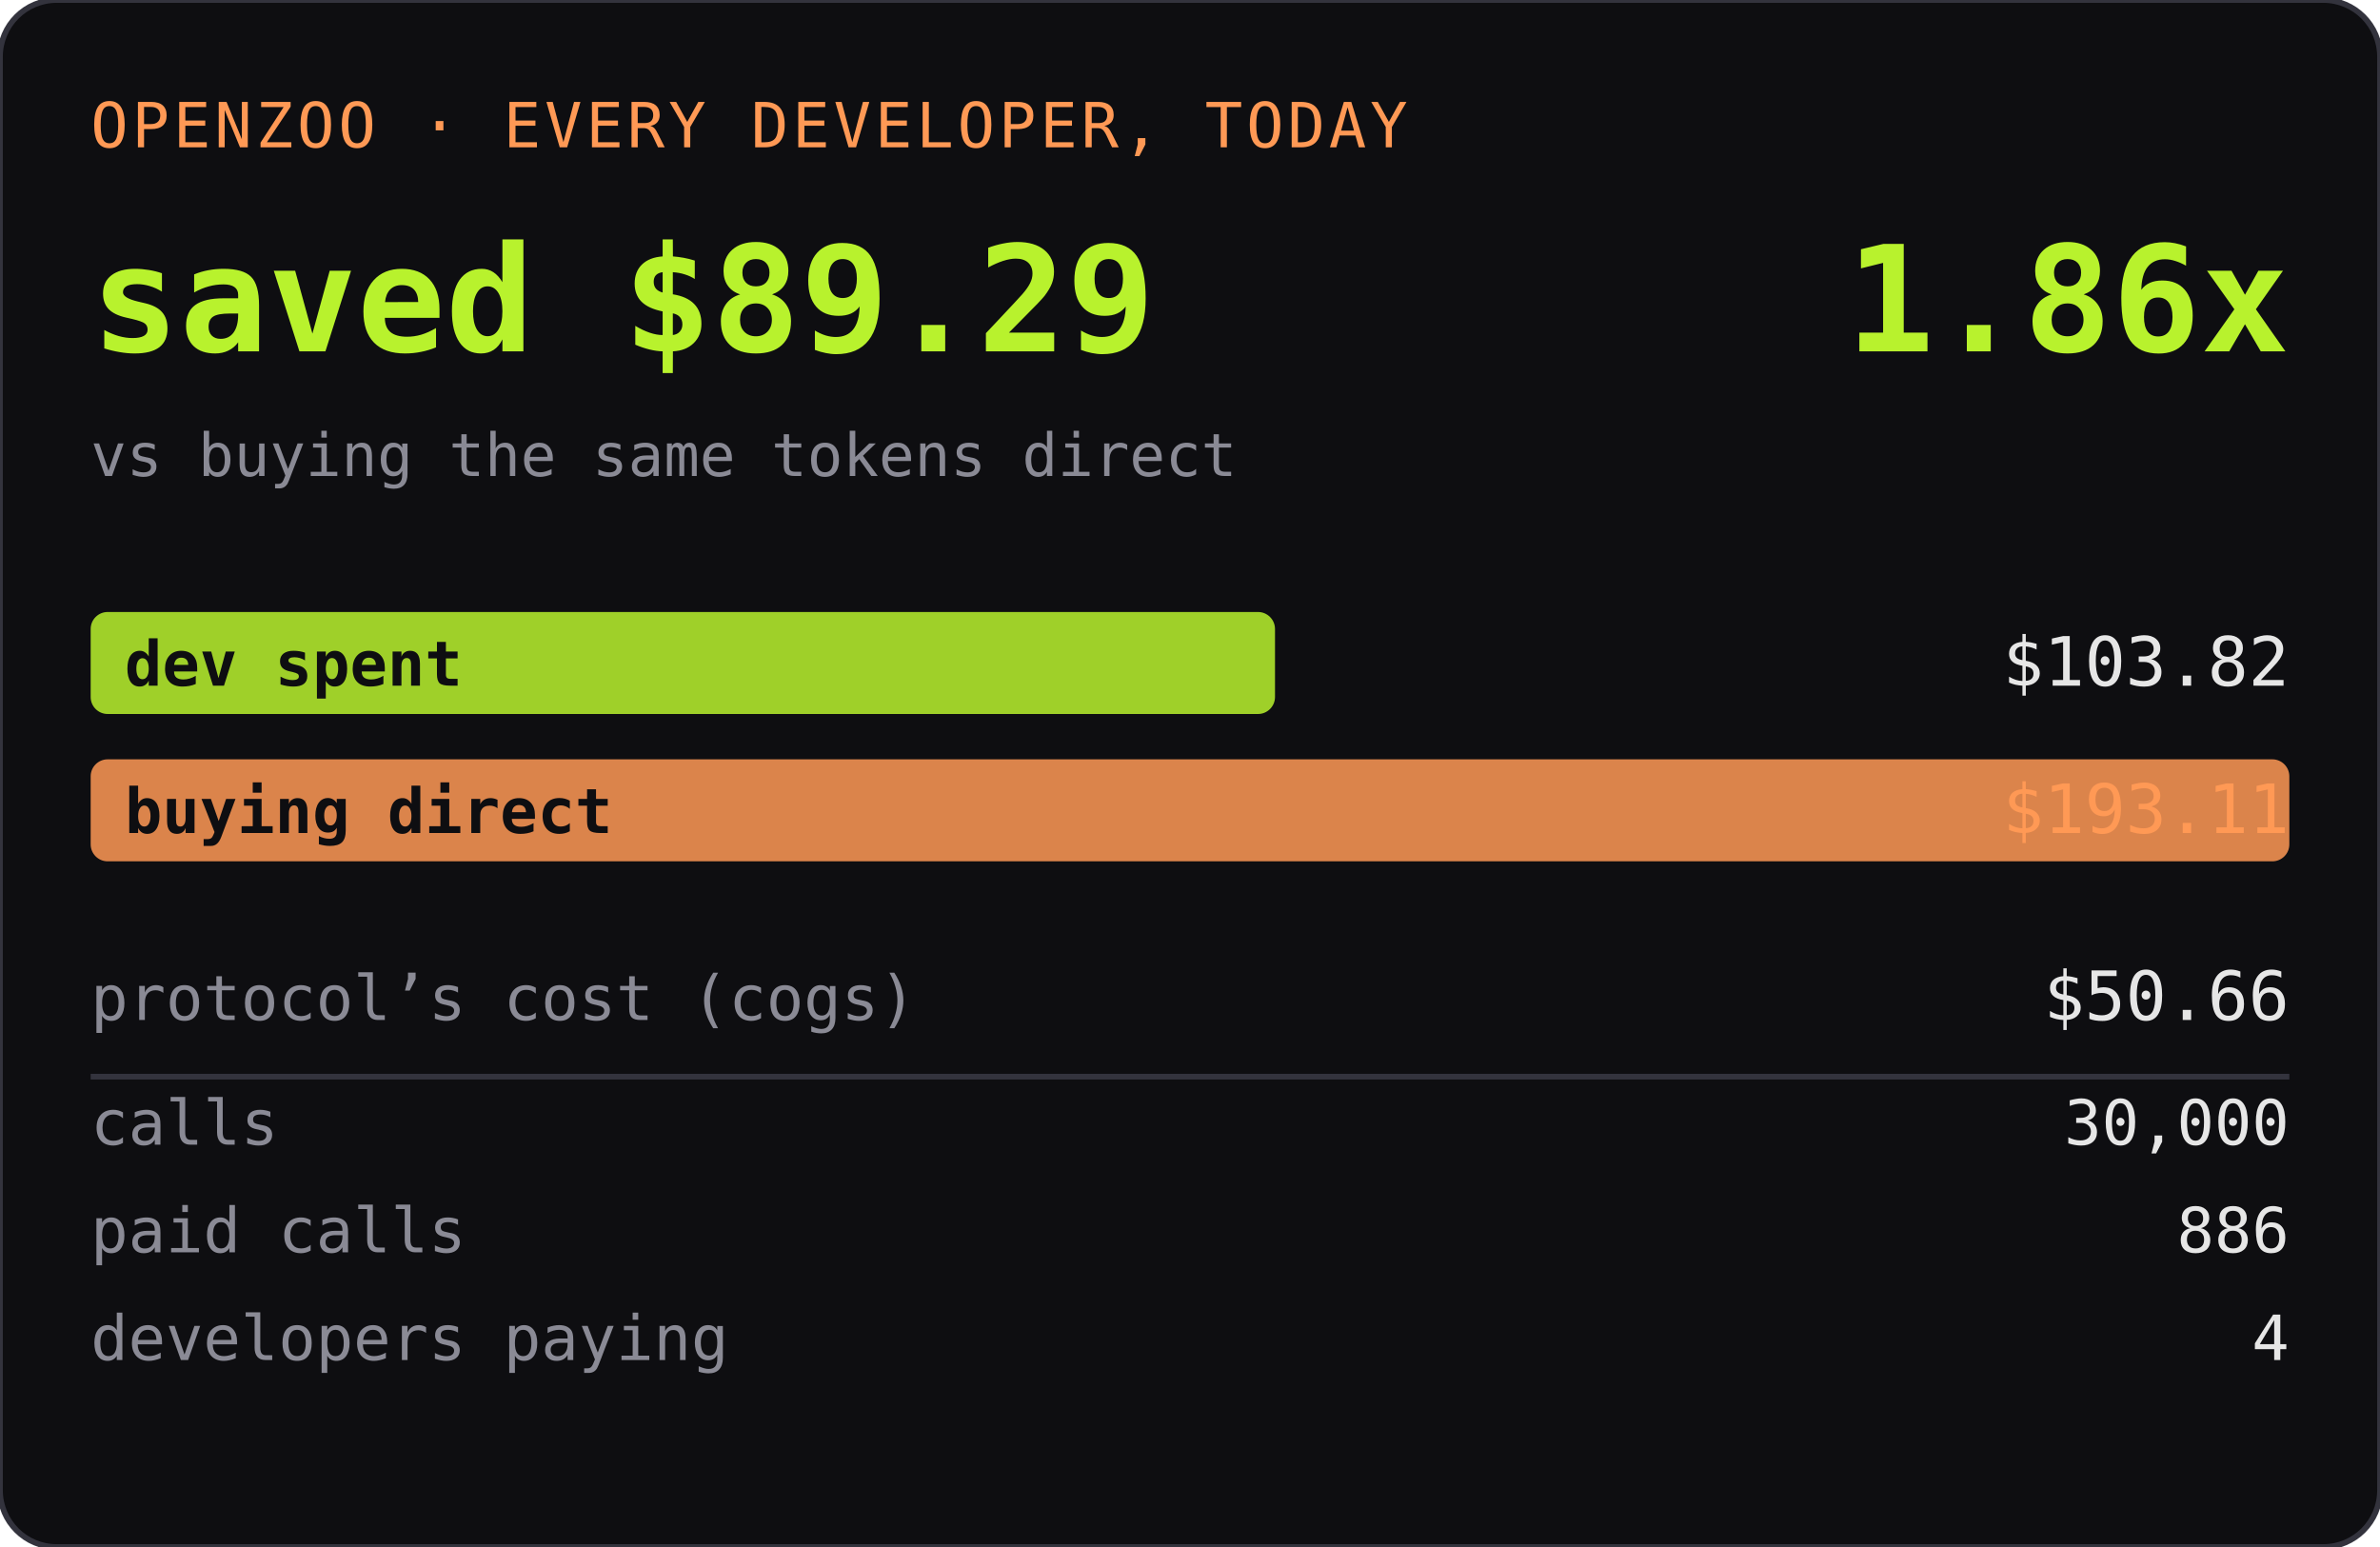
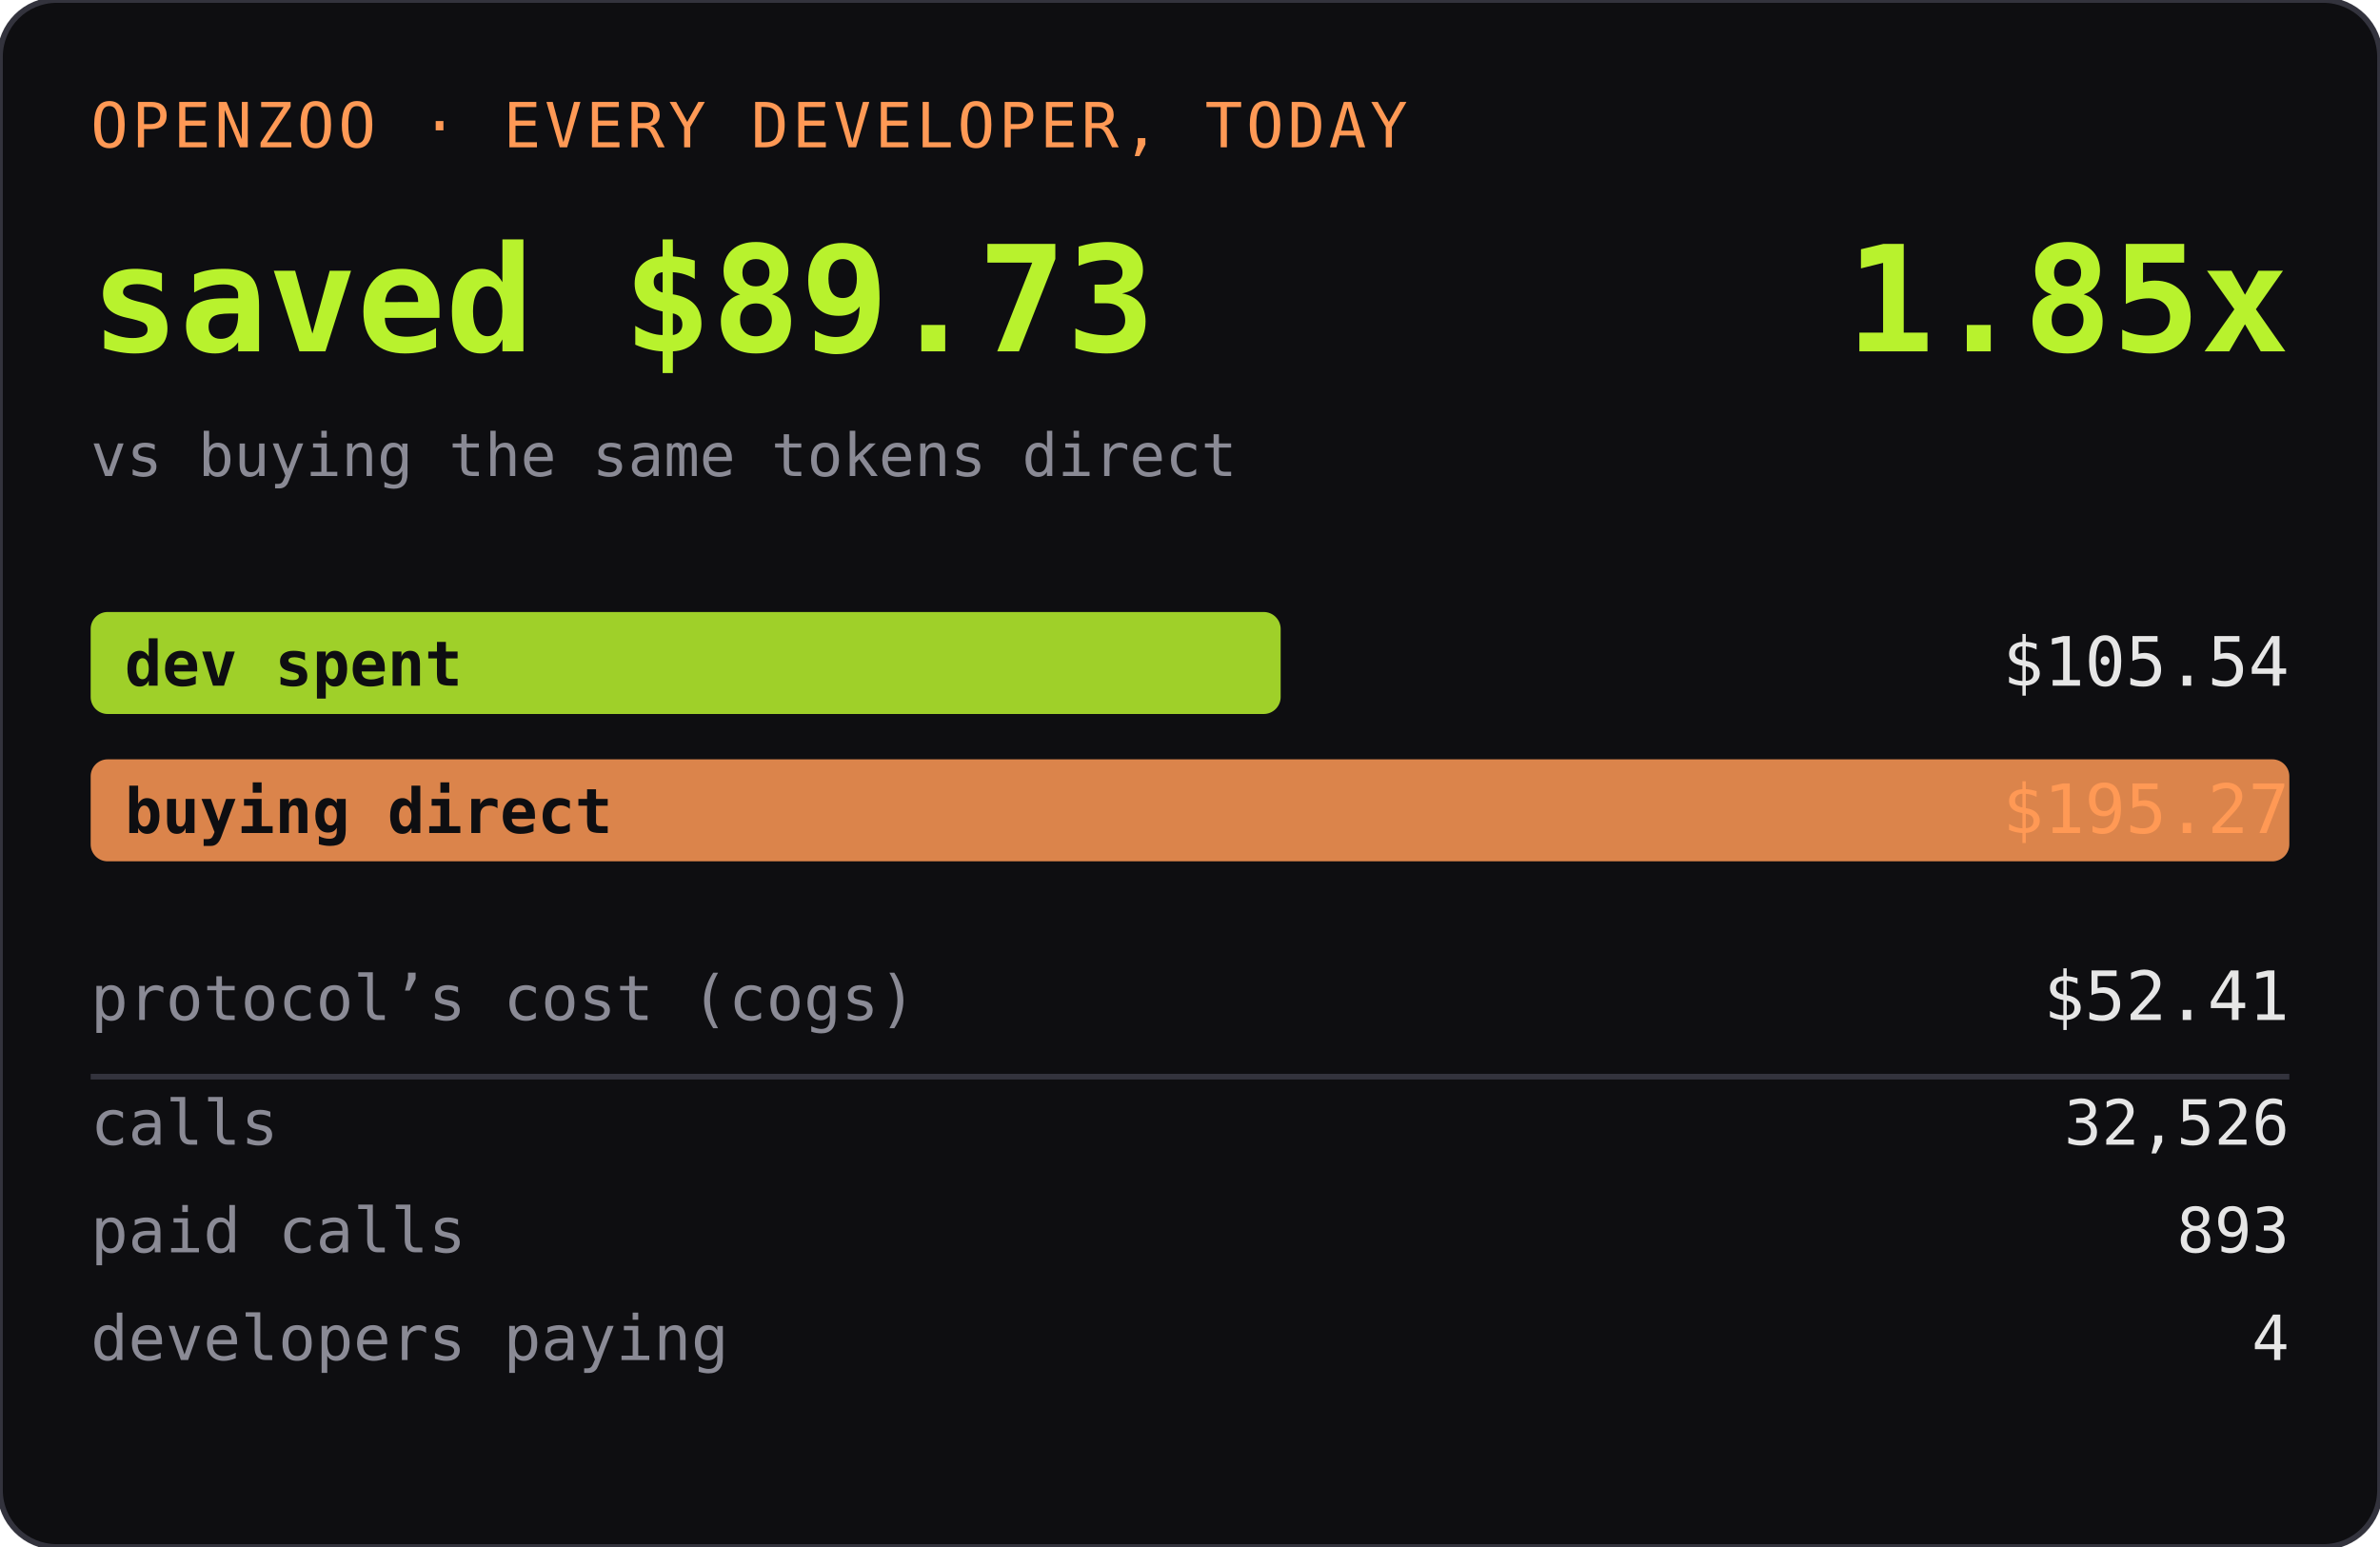
<svg xmlns="http://www.w3.org/2000/svg" width="420" height="273" role="img" aria-label="OPENZOO · EVERY DEVELOPER, TODAY">
  <rect width="420" height="273" rx="10" fill="#0e0e11" />
  <rect width="420" height="273" rx="10" fill="none" stroke="#33333d" />
  <text x="16" y="26" font-family="ui-monospace,SFMono-Regular,Menlo,monospace" font-size="11" fill="#ff9955" letter-spacing="0.06em">OPENZOO · EVERY DEVELOPER, TODAY</text>
-   <text x="16" y="62" font-family="ui-monospace,SFMono-Regular,Menlo,monospace" font-size="26" font-weight="600" fill="#b8f22d">saved $89.29</text>
-   <text x="404" y="62" text-anchor="end" font-family="ui-monospace,SFMono-Regular,Menlo,monospace" font-size="26" font-weight="600" fill="#b8f22d">1.86x</text>
+   <text x="16" y="62" font-family="ui-monospace,SFMono-Regular,Menlo,monospace" font-size="26" font-weight="600" fill="#b8f22d">saved $89.73</text>
+   <text x="404" y="62" text-anchor="end" font-family="ui-monospace,SFMono-Regular,Menlo,monospace" font-size="26" font-weight="600" fill="#b8f22d">1.85x</text>
  <text x="16" y="84" font-family="ui-monospace,SFMono-Regular,Menlo,monospace" font-size="10.5" fill="#8a8a95">vs buying the same tokens direct</text>
-   <rect x="16" y="108" width="209" height="18" rx="3" fill="#b8f22d" opacity="0.85" />
+   <rect x="16" y="108" width="210" height="18" rx="3" fill="#b8f22d" opacity="0.85" />
  <text x="22" y="121" font-family="ui-monospace,SFMono-Regular,Menlo,monospace" font-size="11" fill="#0e0e11" font-weight="600">dev spent</text>
-   <text x="404" y="121" text-anchor="end" font-family="ui-monospace,SFMono-Regular,Menlo,monospace" font-size="12" fill="#e6e6e6">$103.82</text>
+   <text x="404" y="121" text-anchor="end" font-family="ui-monospace,SFMono-Regular,Menlo,monospace" font-size="12" fill="#e6e6e6">$105.54</text>
  <rect x="16" y="134" width="388" height="18" rx="3" fill="#ff9955" opacity="0.85" />
  <text x="22" y="147" font-family="ui-monospace,SFMono-Regular,Menlo,monospace" font-size="11" fill="#0e0e11" font-weight="600">buying direct</text>
-   <text x="404" y="147" text-anchor="end" font-family="ui-monospace,SFMono-Regular,Menlo,monospace" font-size="12" fill="#ff9955">$193.11</text>
+   <text x="404" y="147" text-anchor="end" font-family="ui-monospace,SFMono-Regular,Menlo,monospace" font-size="12" fill="#ff9955">$195.27</text>
  <text x="16" y="180" font-family="ui-monospace,SFMono-Regular,Menlo,monospace" font-size="11" fill="#8a8a95">protocol’s cost (cogs)</text>
-   <text x="404" y="180" text-anchor="end" font-family="ui-monospace,SFMono-Regular,Menlo,monospace" font-size="12" fill="#e6e6e6">$50.66</text>
+   <text x="404" y="180" text-anchor="end" font-family="ui-monospace,SFMono-Regular,Menlo,monospace" font-size="12" fill="#e6e6e6">$52.41</text>
  <line x1="16" y1="190" x2="404" y2="190" stroke="#33333d" />
  <text x="16" y="202" font-family="ui-monospace,SFMono-Regular,Menlo,monospace" font-size="11" fill="#8a8a95">calls</text>
-   <text x="404" y="202" text-anchor="end" font-family="ui-monospace,SFMono-Regular,Menlo,monospace" font-size="11" fill="#e6e6e6">30,000</text>
+   <text x="404" y="202" text-anchor="end" font-family="ui-monospace,SFMono-Regular,Menlo,monospace" font-size="11" fill="#e6e6e6">32,526</text>
  <text x="16" y="221" font-family="ui-monospace,SFMono-Regular,Menlo,monospace" font-size="11" fill="#8a8a95">paid calls</text>
-   <text x="404" y="221" text-anchor="end" font-family="ui-monospace,SFMono-Regular,Menlo,monospace" font-size="11" fill="#e6e6e6">886</text>
+   <text x="404" y="221" text-anchor="end" font-family="ui-monospace,SFMono-Regular,Menlo,monospace" font-size="11" fill="#e6e6e6">893</text>
  <text x="16" y="240" font-family="ui-monospace,SFMono-Regular,Menlo,monospace" font-size="11" fill="#8a8a95">developers paying</text>
  <text x="404" y="240" text-anchor="end" font-family="ui-monospace,SFMono-Regular,Menlo,monospace" font-size="11" fill="#e6e6e6">4</text>
</svg>
